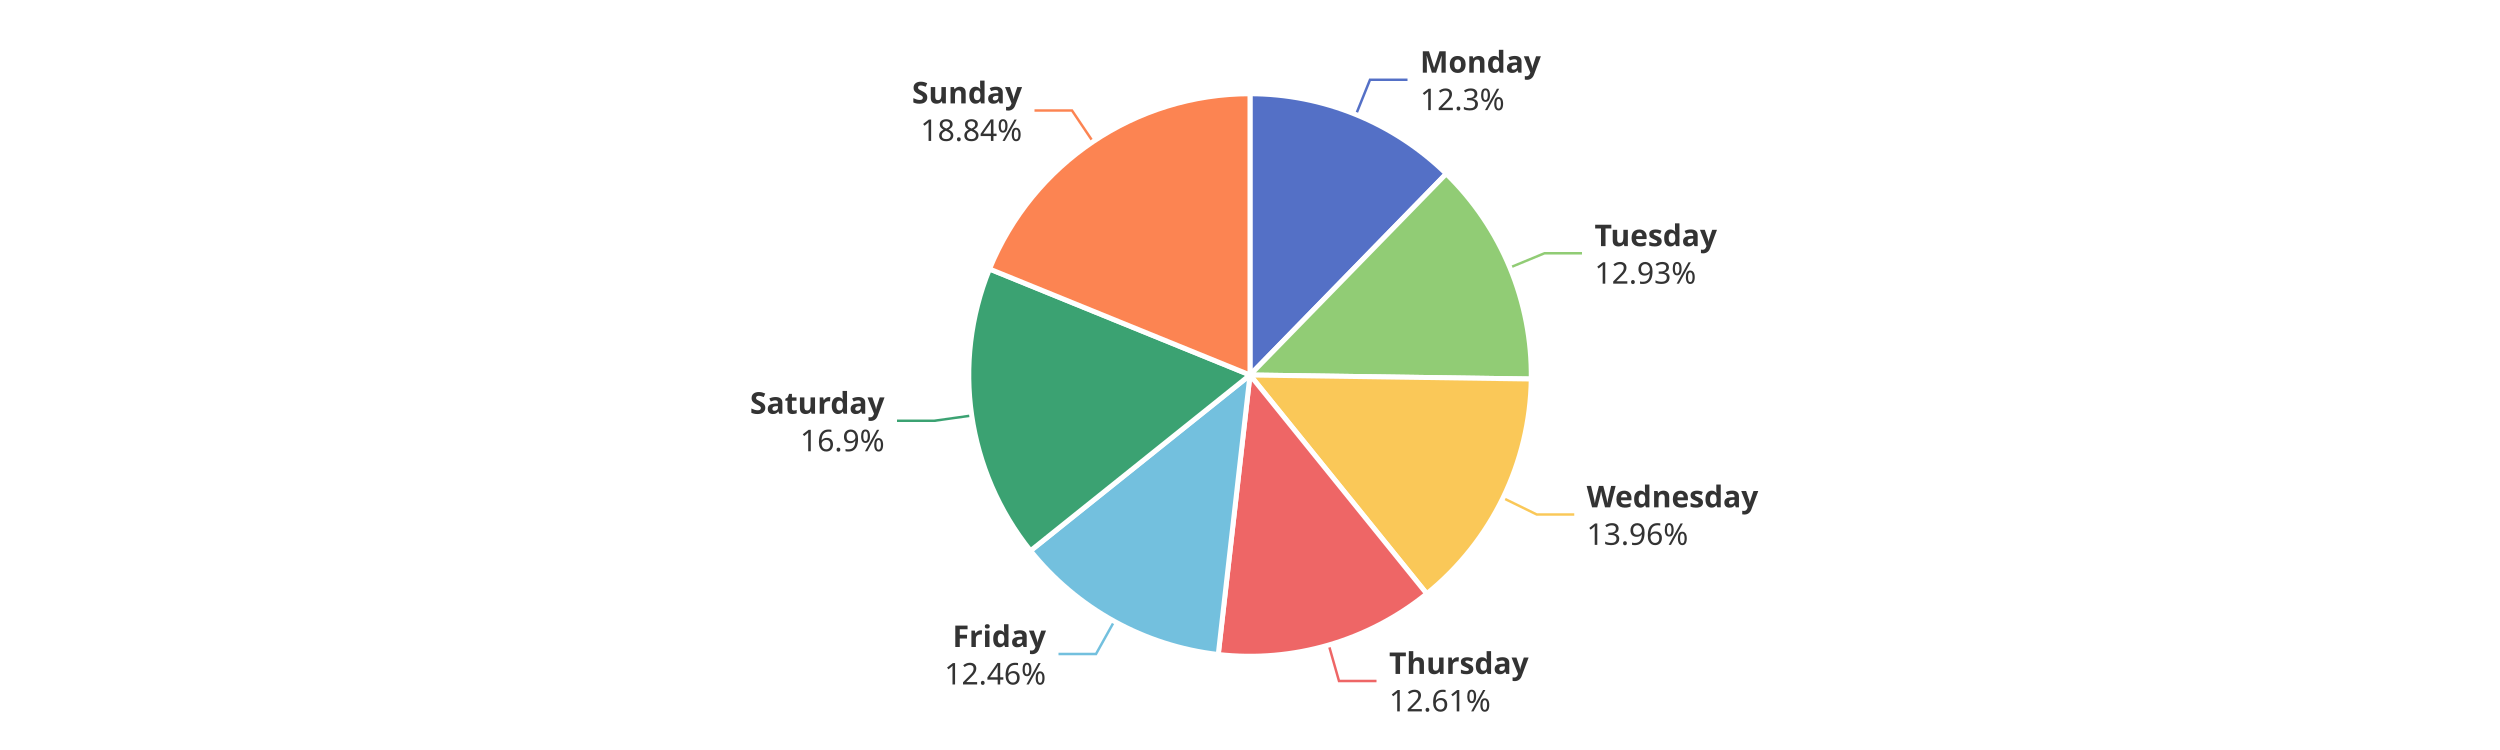
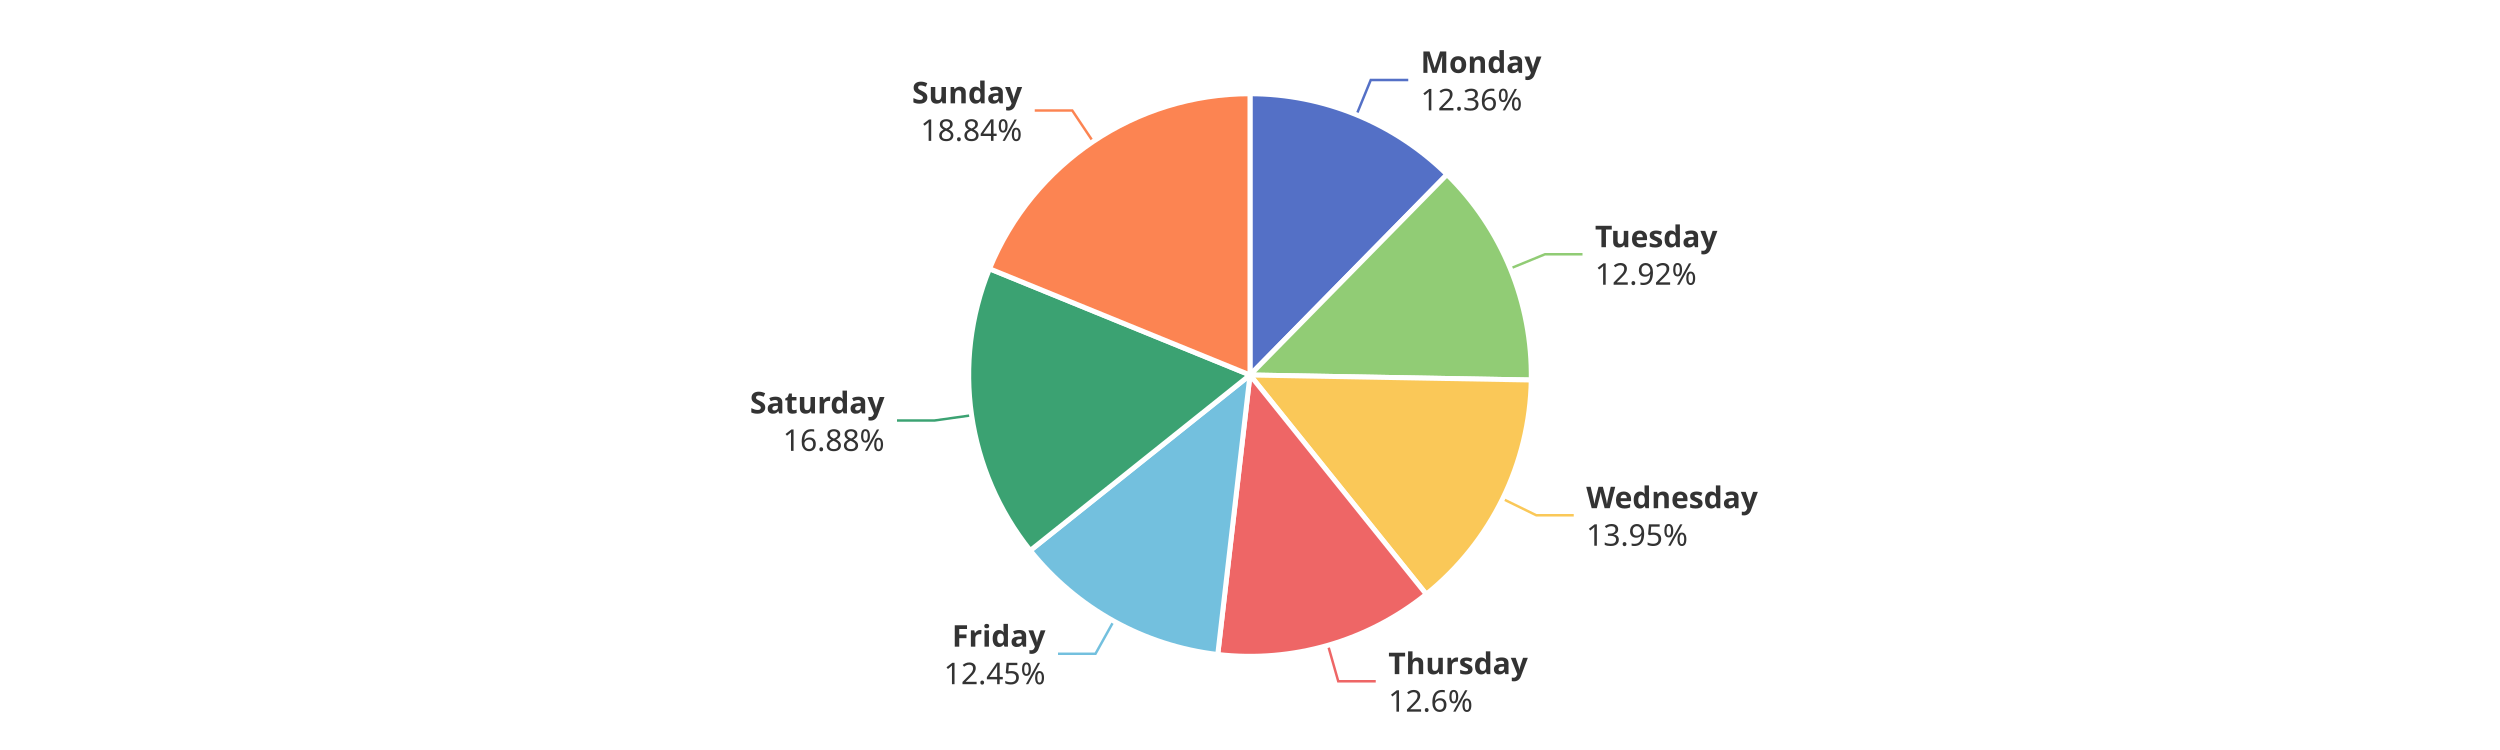
<svg xmlns="http://www.w3.org/2000/svg" width="1000" height="300" version="1.1" baseProfile="full" viewBox="0 0 1000 300">
  <rect width="1000" height="300" x="0" y="0" id="0" fill="#ffffff" />
-   <polyline points="542.4 45.8 548 31.9 563 31.9" fill="none" stroke="#5470c6" />
-   <polyline points="604 107 617.8 101.3 632.8 101.3" fill="none" stroke="#91cc75" />
-   <polyline points="601.2 199.2 614.7 205.8 629.7 205.8" fill="none" stroke="#fac858" />
-   <polyline points="531.5 258 535.6 272.4 550.6 272.4" fill="none" stroke="#ee6666" />
-   <polyline points="445.7 248.5 438.4 261.6 423.4 261.6" fill="none" stroke="#73c0de" />
-   <polyline points="388.7 166.2 373.8 168.3 358.8 168.3" fill="none" stroke="#3ba272" />
-   <polyline points="437.2 56.7 428.8 44.2 413.8 44.2" fill="none" stroke="#fc8452" />
-   <path d="M500 37.5A112.5 112.5 0 0 1 578.5 69.5L500 150Z" fill="#5470c6" stroke="#fff" stroke-width="2" stroke-linejoin="round" />
-   <path d="M578.5 69.5A112.5 112.5 0 0 1 612.5 151.6L500 150Z" fill="#91cc75" stroke="#fff" stroke-width="2" stroke-linejoin="round" />
-   <path d="M612.5 151.6A112.5 112.5 0 0 1 570.7 237.5L500 150Z" fill="#fac858" stroke="#fff" stroke-width="2" stroke-linejoin="round" />
-   <path d="M570.7 237.5A112.5 112.5 0 0 1 487.3 261.8L500 150Z" fill="#ee6666" stroke="#fff" stroke-width="2" stroke-linejoin="round" />
-   <path d="M487.3 261.8A112.5 112.5 0 0 1 412.2 220.3L500 150Z" fill="#73c0de" stroke="#fff" stroke-width="2" stroke-linejoin="round" />
-   <path d="M412.2 220.3A112.5 112.5 0 0 1 395.8 107.6L500 150Z" fill="#3ba272" stroke="#fff" stroke-width="2" stroke-linejoin="round" />
-   <path d="M395.8 107.6A112.5 112.5 0 0 1 500 37.5L500 150Z" fill="#fc8452" stroke="#fff" stroke-width="2" stroke-linejoin="round" />
-   <path d="M0 -15l42.8 0l0 30l-42.8 0Z" transform="translate(568.0465 31.8993)" fill="none" />
-   <text dominant-baseline="central" text-anchor="start" style="font-size:12px;font-family:sans-serif;font-weight:bold;" y="-7.5" transform="translate(568.0465 31.8993)" fill="#333" stroke="rgb(255,255,255)" stroke-width="2" paint-order="stroke" stroke-miterlimit="2">Monday</text>
-   <text dominant-baseline="central" text-anchor="start" style="font-size:12px;font-family:sans-serif;" y="7.5" transform="translate(568.0465 31.8993)" fill="#333" stroke="rgb(255,255,255)" stroke-width="2" paint-order="stroke" stroke-miterlimit="2">12.3%</text>
-   <path d="M0 -15l46.2 0l0 30l-46.2 0Z" transform="translate(637.8348 101.305)" fill="none" />
-   <text dominant-baseline="central" text-anchor="start" style="font-size:12px;font-family:sans-serif;font-weight:bold;" y="-7.5" transform="translate(637.8348 101.305)" fill="#333" stroke="rgb(255,255,255)" stroke-width="2" paint-order="stroke" stroke-miterlimit="2">Tuesday</text>
-   <text dominant-baseline="central" text-anchor="start" style="font-size:12px;font-family:sans-serif;" y="7.5" transform="translate(637.8348 101.305)" fill="#333" stroke="rgb(255,255,255)" stroke-width="2" paint-order="stroke" stroke-miterlimit="2">12.93%</text>
-   <path d="M0 -15l63.6 0l0 30l-63.6 0Z" transform="translate(634.6504 205.7811)" fill="none" />
-   <text dominant-baseline="central" text-anchor="start" style="font-size:12px;font-family:sans-serif;font-weight:bold;" y="-7.5" transform="translate(634.6504 205.7811)" fill="#333" stroke="rgb(255,255,255)" stroke-width="2" paint-order="stroke" stroke-miterlimit="2">Wednesday</text>
-   <text dominant-baseline="central" text-anchor="start" style="font-size:12px;font-family:sans-serif;" y="7.5" transform="translate(634.6504 205.7811)" fill="#333" stroke="rgb(255,255,255)" stroke-width="2" paint-order="stroke" stroke-miterlimit="2">13.96%</text>
-   <path d="M0 -15l50.2 0l0 30l-50.2 0Z" transform="translate(555.6448 272.4161)" fill="none" />
-   <text dominant-baseline="central" text-anchor="start" style="font-size:12px;font-family:sans-serif;font-weight:bold;" y="-7.5" transform="translate(555.6448 272.4161)" fill="#333" stroke="rgb(255,255,255)" stroke-width="2" paint-order="stroke" stroke-miterlimit="2">Thursday</text>
-   <text dominant-baseline="central" text-anchor="start" style="font-size:12px;font-family:sans-serif;" y="7.5" transform="translate(555.6448 272.4161)" fill="#333" stroke="rgb(255,255,255)" stroke-width="2" paint-order="stroke" stroke-miterlimit="2">12.61%</text>
-   <path d="M-40.9 -15l40.9 0l0 30l-40.9 0Z" transform="translate(418.4066 261.6356)" fill="none" />
-   <text dominant-baseline="central" text-anchor="end" style="font-size:12px;font-family:sans-serif;font-weight:bold;" y="-7.5" transform="translate(418.4066 261.6356)" fill="#333" stroke="rgb(255,255,255)" stroke-width="2" paint-order="stroke" stroke-miterlimit="2">Friday</text>
-   <text dominant-baseline="central" text-anchor="end" style="font-size:12px;font-family:sans-serif;" y="7.5" transform="translate(418.4066 261.6356)" fill="#333" stroke="rgb(255,255,255)" stroke-width="2" paint-order="stroke" stroke-miterlimit="2">12.46%</text>
-   <path d="M-48.2 -15l48.2 0l0 30l-48.2 0Z" transform="translate(353.8259 168.3397)" fill="none" />
-   <text dominant-baseline="central" text-anchor="end" style="font-size:12px;font-family:sans-serif;font-weight:bold;" y="-7.5" transform="translate(353.8259 168.3397)" fill="#333" stroke="rgb(255,255,255)" stroke-width="2" paint-order="stroke" stroke-miterlimit="2">Saturday</text>
-   <text dominant-baseline="central" text-anchor="end" style="font-size:12px;font-family:sans-serif;" y="7.5" transform="translate(353.8259 168.3397)" fill="#333" stroke="rgb(255,255,255)" stroke-width="2" paint-order="stroke" stroke-miterlimit="2">16.9%</text>
-   <path d="M-40.9 -15l40.9 0l0 30l-40.9 0Z" transform="translate(408.8384 44.2065)" fill="none" />
-   <text dominant-baseline="central" text-anchor="end" style="font-size:12px;font-family:sans-serif;font-weight:bold;" y="-7.5" transform="translate(408.8384 44.2065)" fill="#333" stroke="rgb(255,255,255)" stroke-width="2" paint-order="stroke" stroke-miterlimit="2">Sunday</text>
-   <text dominant-baseline="central" text-anchor="end" style="font-size:12px;font-family:sans-serif;" y="7.5" transform="translate(408.8384 44.2065)" fill="#333" stroke="rgb(255,255,255)" stroke-width="2" paint-order="stroke" stroke-miterlimit="2">18.84%</text>
+   <polyline points="542.6 45.9 548.3 32 563.3 32" fill="none" stroke="#5470c6" />
+   <polyline points="604.1 107.4 618 101.7 633 101.7" fill="none" stroke="#91cc75" />
+   <polyline points="601 199.5 614.5 206.1 629.5 206.1" fill="none" stroke="#fac858" />
+   <polyline points="531.2 258.1 535.3 272.5 550.3 272.5" fill="none" stroke="#ee6666" />
+   <polyline points="445.5 248.4 438.2 261.5 423.2 261.5" fill="none" stroke="#73c0de" />
+   <polyline points="388.7 166.1 373.8 168.2 358.8 168.2" fill="none" stroke="#3ba272" />
+   <polyline points="437.2 56.6 428.9 44.2 413.9 44.2" fill="none" stroke="#fc8452" />
+   <path d="M500 37.5A112.5 112.5 0 0 1 578.8 69.8L500 150Z" fill="#5470c6" stroke="#fff" stroke-width="2" stroke-linejoin="round" />
+   <path d="M578.8 69.8A112.5 112.5 0 0 1 612.5 152L500 150Z" fill="#91cc75" stroke="#fff" stroke-width="2" stroke-linejoin="round" />
+   <path d="M612.5 152A112.5 112.5 0 0 1 570.5 237.7L500 150Z" fill="#fac858" stroke="#fff" stroke-width="2" stroke-linejoin="round" />
+   <path d="M570.5 237.7A112.5 112.5 0 0 1 487.1 261.8L500 150Z" fill="#ee6666" stroke="#fff" stroke-width="2" stroke-linejoin="round" />
+   <path d="M487.1 261.8A112.5 112.5 0 0 1 412.1 220.2L500 150Z" fill="#73c0de" stroke="#fff" stroke-width="2" stroke-linejoin="round" />
+   <path d="M412.1 220.2A112.5 112.5 0 0 1 395.8 107.5L500 150Z" fill="#3ba272" stroke="#fff" stroke-width="2" stroke-linejoin="round" />
+   <path d="M395.8 107.5A112.5 112.5 0 0 1 500 37.5L500 150Z" fill="#fc8452" stroke="#fff" stroke-width="2" stroke-linejoin="round" />
+   <path d="M0 -15l42.8 0l0 30l-42.8 0Z" transform="translate(568.2736 31.9919)" fill="none" />
+   <text dominant-baseline="central" text-anchor="start" style="font-size:12px;font-family:sans-serif;font-weight:bold;" y="-7.5" transform="translate(568.2736 31.9919)" fill="#333" stroke="rgb(255,255,255)" stroke-width="2" paint-order="stroke" stroke-miterlimit="2">Monday</text>
+   <text dominant-baseline="central" text-anchor="start" style="font-size:12px;font-family:sans-serif;" y="7.5" transform="translate(568.2736 31.9919)" fill="#333" stroke="rgb(255,255,255)" stroke-width="2" paint-order="stroke" stroke-miterlimit="2">12.36%</text>
+   <path d="M0 -15l46.2 0l0 30l-46.2 0Z" transform="translate(638.0081 101.7264)" fill="none" />
+   <text dominant-baseline="central" text-anchor="start" style="font-size:12px;font-family:sans-serif;font-weight:bold;" y="-7.5" transform="translate(638.0081 101.7264)" fill="#333" stroke="rgb(255,255,255)" stroke-width="2" paint-order="stroke" stroke-miterlimit="2">Tuesday</text>
+   <text dominant-baseline="central" text-anchor="start" style="font-size:12px;font-family:sans-serif;" y="7.5" transform="translate(638.0081 101.7264)" fill="#333" stroke="rgb(255,255,255)" stroke-width="2" paint-order="stroke" stroke-miterlimit="2">12.92%</text>
+   <path d="M0 -15l63.6 0l0 30l-63.6 0Z" transform="translate(634.4809 206.1282)" fill="none" />
+   <text dominant-baseline="central" text-anchor="start" style="font-size:12px;font-family:sans-serif;font-weight:bold;" y="-7.5" transform="translate(634.4809 206.1282)" fill="#333" stroke="rgb(255,255,255)" stroke-width="2" paint-order="stroke" stroke-miterlimit="2">Wednesday</text>
+   <text dominant-baseline="central" text-anchor="start" style="font-size:12px;font-family:sans-serif;" y="7.5" transform="translate(634.4809 206.1282)" fill="#333" stroke="rgb(255,255,255)" stroke-width="2" paint-order="stroke" stroke-miterlimit="2">13.95%</text>
+   <path d="M0 -15l50.2 0l0 30l-50.2 0Z" transform="translate(555.3405 272.5043)" fill="none" />
+   <text dominant-baseline="central" text-anchor="start" style="font-size:12px;font-family:sans-serif;font-weight:bold;" y="-7.5" transform="translate(555.3405 272.5043)" fill="#333" stroke="rgb(255,255,255)" stroke-width="2" paint-order="stroke" stroke-miterlimit="2">Thursday</text>
+   <text dominant-baseline="central" text-anchor="start" style="font-size:12px;font-family:sans-serif;" y="7.5" transform="translate(555.3405 272.5043)" fill="#333" stroke="rgb(255,255,255)" stroke-width="2" paint-order="stroke" stroke-miterlimit="2">12.6%</text>
+   <path d="M-40.9 -15l40.9 0l0 30l-40.9 0Z" transform="translate(418.1907 261.5162)" fill="none" />
+   <text dominant-baseline="central" text-anchor="end" style="font-size:12px;font-family:sans-serif;font-weight:bold;" y="-7.5" transform="translate(418.1907 261.5162)" fill="#333" stroke="rgb(255,255,255)" stroke-width="2" paint-order="stroke" stroke-miterlimit="2">Friday</text>
+   <text dominant-baseline="central" text-anchor="end" style="font-size:12px;font-family:sans-serif;" y="7.5" transform="translate(418.1907 261.5162)" fill="#333" stroke="rgb(255,255,255)" stroke-width="2" paint-order="stroke" stroke-miterlimit="2">12.45%</text>
+   <path d="M-48.2 -15l48.2 0l0 30l-48.2 0Z" transform="translate(353.8061 168.2028)" fill="none" />
+   <text dominant-baseline="central" text-anchor="end" style="font-size:12px;font-family:sans-serif;font-weight:bold;" y="-7.5" transform="translate(353.8061 168.2028)" fill="#333" stroke="rgb(255,255,255)" stroke-width="2" paint-order="stroke" stroke-miterlimit="2">Saturday</text>
+   <text dominant-baseline="central" text-anchor="end" style="font-size:12px;font-family:sans-serif;" y="7.5" transform="translate(353.8061 168.2028)" fill="#333" stroke="rgb(255,255,255)" stroke-width="2" paint-order="stroke" stroke-miterlimit="2">16.88%</text>
+   <path d="M-40.9 -15l40.9 0l0 30l-40.9 0Z" transform="translate(408.8653 44.1883)" fill="none" />
+   <text dominant-baseline="central" text-anchor="end" style="font-size:12px;font-family:sans-serif;font-weight:bold;" y="-7.5" transform="translate(408.8653 44.1883)" fill="#333" stroke="rgb(255,255,255)" stroke-width="2" paint-order="stroke" stroke-miterlimit="2">Sunday</text>
+   <text dominant-baseline="central" text-anchor="end" style="font-size:12px;font-family:sans-serif;" y="7.5" transform="translate(408.8653 44.1883)" fill="#333" stroke="rgb(255,255,255)" stroke-width="2" paint-order="stroke" stroke-miterlimit="2">18.84%</text>
</svg>
